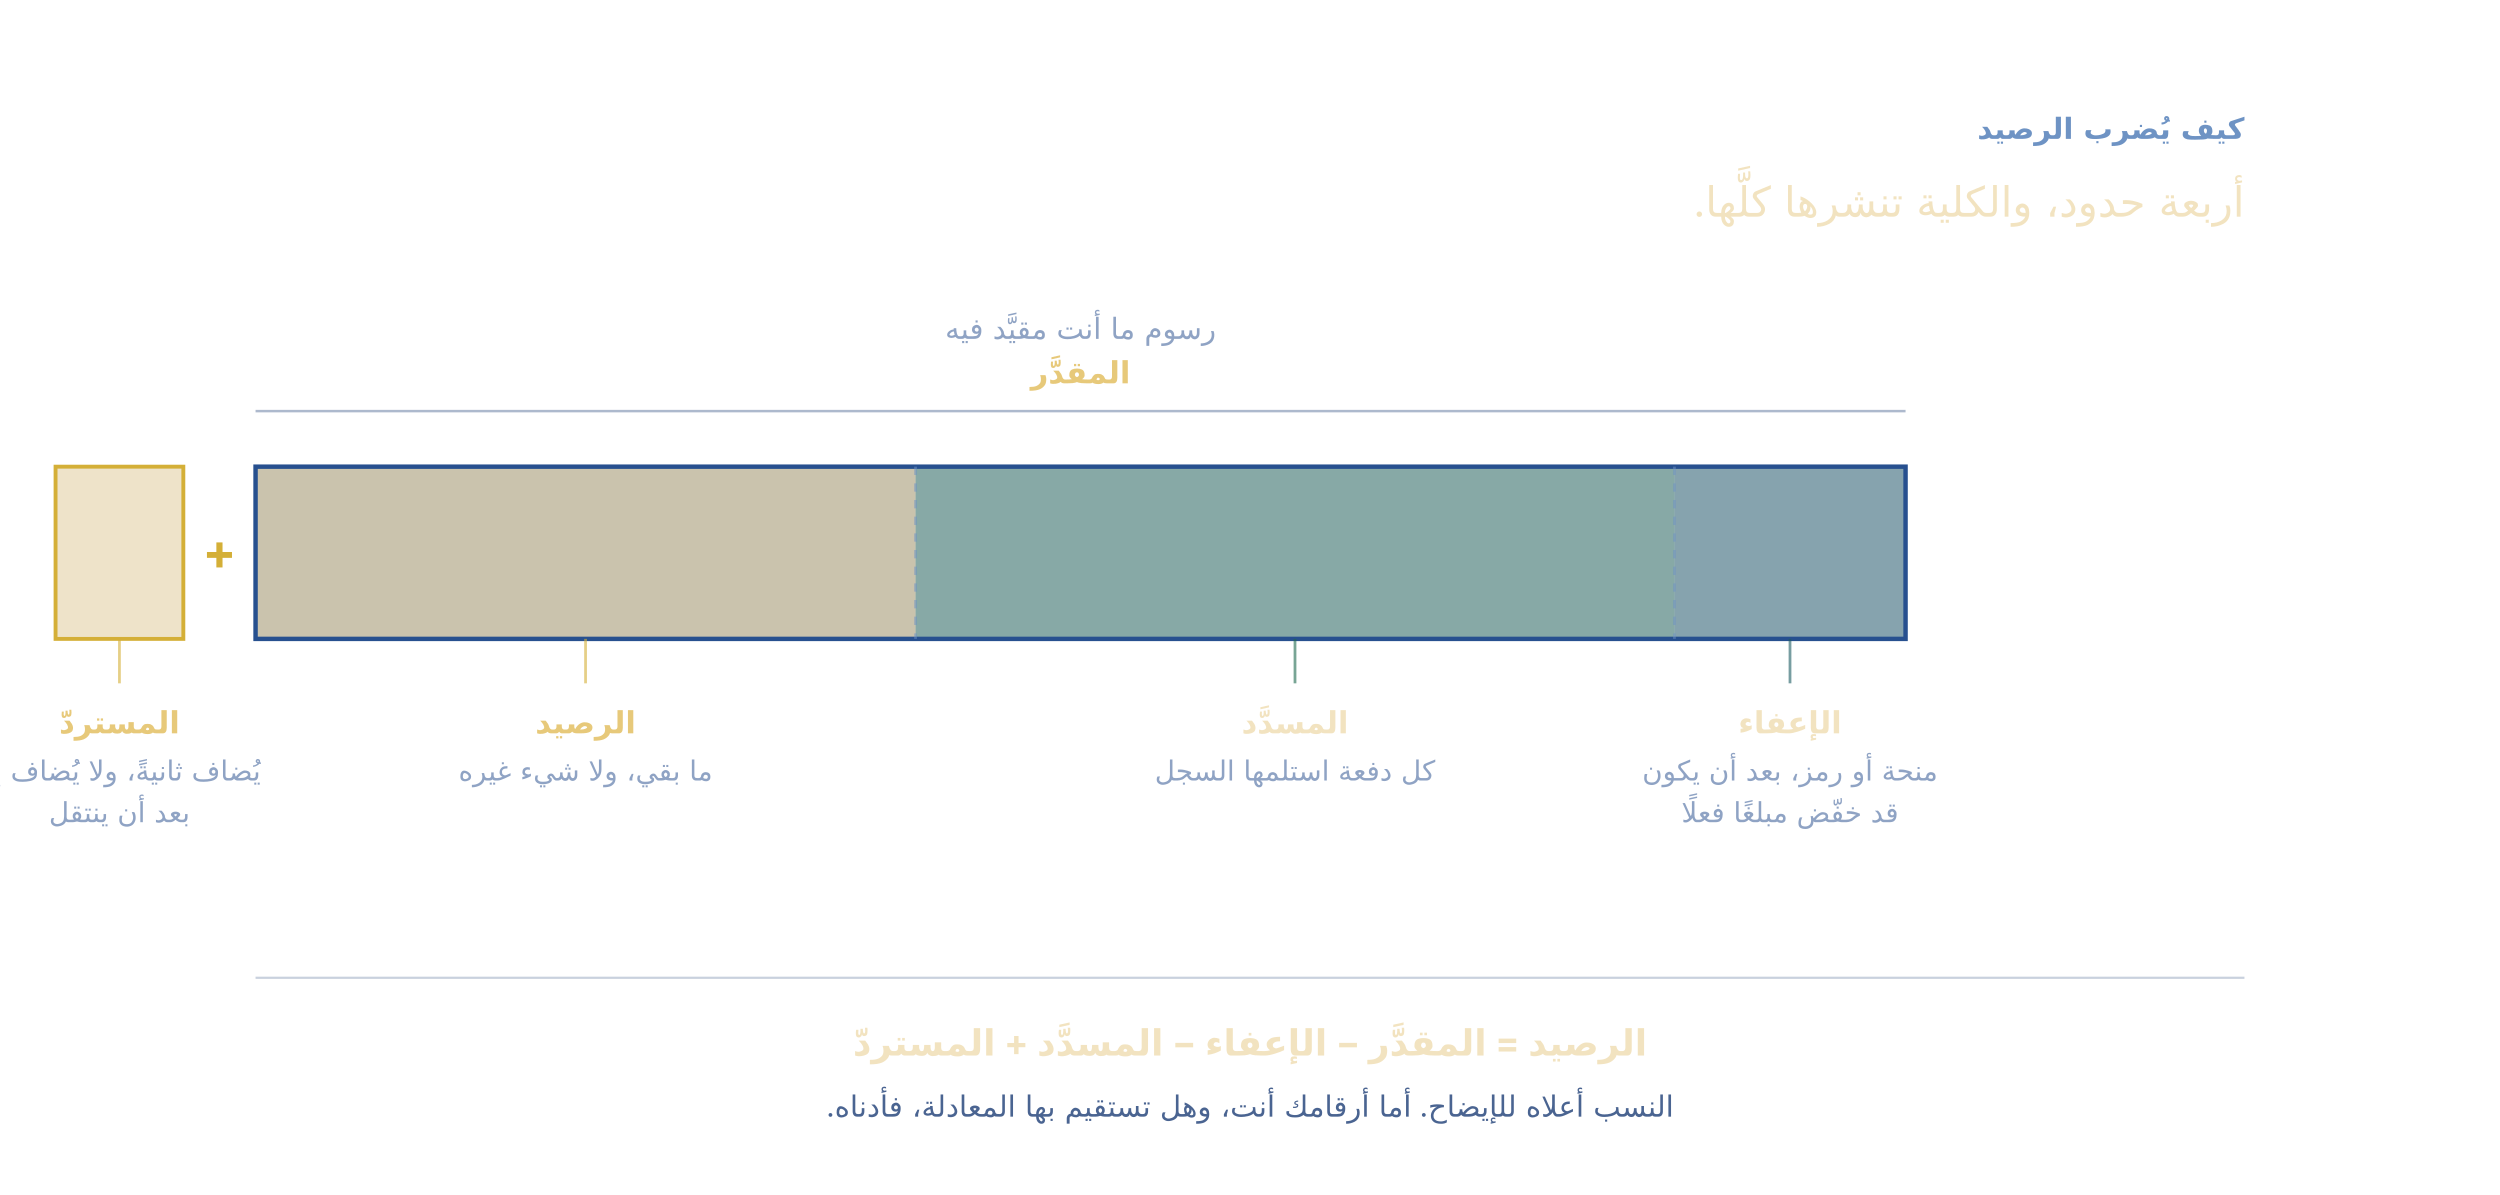
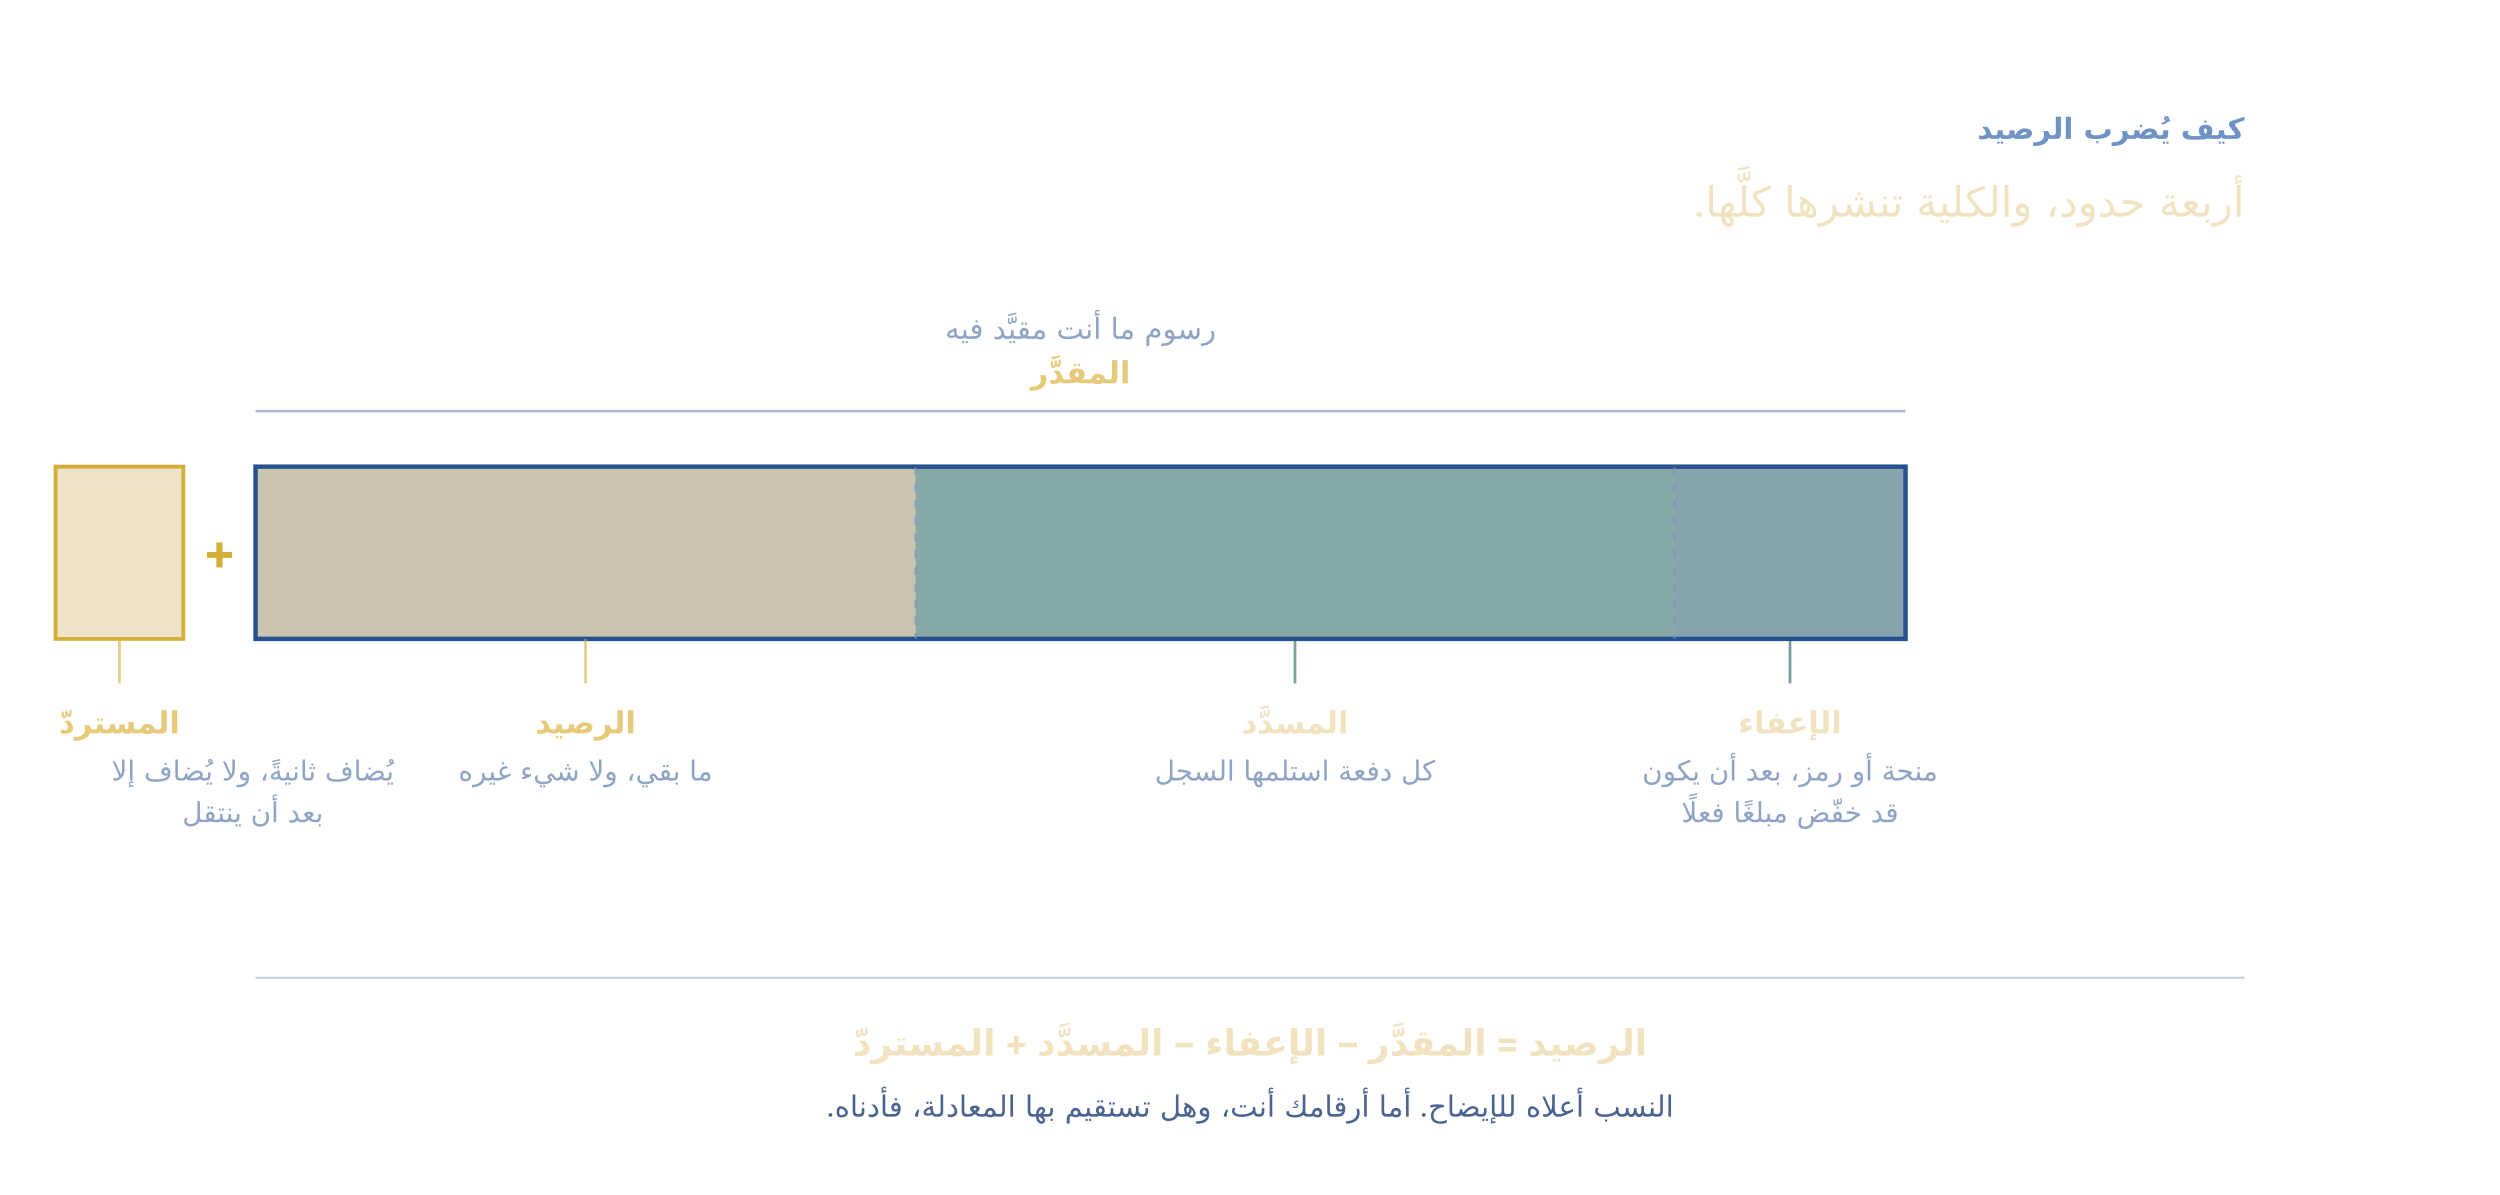
<svg xmlns="http://www.w3.org/2000/svg" viewBox="0 0 900 430" width="900" height="430" data-diagram="how-a-balance-is-struck" role="img" lang="ar" direction="ltr" aria-labelledby="how-a-balance-is-struck-title how-a-balance-is-struck-desc">
  <text x="808.0" y="50.0" text-anchor="end" font-family="Cairo, Inter, sans-serif" font-size="10.5" font-weight="700" fill="#6E93C4">⁧كيف يُضرب الرصيد⁩</text>
  <text x="808.0" y="78.0" text-anchor="end" font-family="Cairo, Inter, sans-serif" font-size="15" fill="#F2E3C0">⁧أربعة حدود، والكلية تنشرها كلَّها.⁩</text>
  <rect data-pop="" x="92.0" y="168.0" width="594.0" height="62.0" fill="#1F3D7A" fill-opacity="0.22" />
  <rect data-pop="" x="602.8" y="168.0" width="83.2" height="62.0" fill="#1D5C63" fill-opacity="0.4" />
  <rect data-pop="" x="329.6" y="168.0" width="273.2" height="62.0" fill="#1E6A4F" fill-opacity="0.4" />
  <rect data-pop="" x="92.0" y="168.0" width="237.6" height="62.0" fill="#C7A24A" fill-opacity="0.34" />
  <path data-draw="1200" d="M92.0 230.0L92.0 168.0L686.0 168.0L686.0 230.0Z" stroke="#27508F" stroke-width="1.6" stroke-linecap="butt" fill="none" />
  <path d="M602.8 168.0L602.8 230.0" stroke="#6E93C4" stroke-width="1" stroke-opacity="0.5" stroke-dasharray="3 3" fill="none" />
  <path d="M329.6 168.0L329.6 230.0" stroke="#6E93C4" stroke-width="1" stroke-opacity="0.5" stroke-dasharray="3 3" fill="none" />
  <path d="M686.0 148.0L92.0 148.0" stroke="#4A6491" stroke-width="0.9" stroke-opacity="0.45" fill="none" />
  <text data-pop="" x="389.0" y="138.0" text-anchor="middle" font-family="Cairo, Inter, sans-serif" font-size="11" font-weight="700" fill="#E7C97A">⁧المقدَّر⁩</text>
  <text data-pop="" x="389.0" y="122.0" text-anchor="middle" font-family="Cairo, Inter, sans-serif" font-size="10.5" fill="#8FA3C4">⁧رسوم ما أنت مقيَّد فيه⁩</text>
  <path d="M644.4 230.0L644.4 246.0" stroke="#1D5C63" stroke-width="1" stroke-opacity="0.6" fill="none" />
  <text data-pop="" x="644.4" y="264.0" text-anchor="middle" font-family="Cairo, Inter, sans-serif" font-size="11" font-weight="700" fill="#F2E3C0">⁧الإعفاء⁩</text>
  <text x="644.4" y="281.0" text-anchor="middle" font-family="Cairo, Inter, sans-serif" font-size="10" fill="#8FA3C4">⁧منحة أو رمز، بعد أن يكون⁩</text>
  <text x="644.4" y="296.0" text-anchor="middle" font-family="Cairo, Inter, sans-serif" font-size="10" fill="#8FA3C4">⁧قد خفّض مبلغًا فعلًا⁩</text>
  <path d="M466.2 230.0L466.2 246.0" stroke="#1E6A4F" stroke-width="1" stroke-opacity="0.6" fill="none" />
  <text data-pop="" x="466.2" y="264.0" text-anchor="middle" font-family="Cairo, Inter, sans-serif" font-size="11" font-weight="700" fill="#F2E3C0">⁧المسدَّد⁩</text>
  <text x="466.2" y="281.0" text-anchor="middle" font-family="Cairo, Inter, sans-serif" font-size="10" fill="#8FA3C4">⁧كل دفعة استلمها السجل⁩</text>
  <path d="M210.8 230.0L210.8 246.0" stroke="#D4AF37" stroke-width="1" stroke-opacity="0.6" fill="none" />
  <text data-pop="" x="210.8" y="264.0" text-anchor="middle" font-family="Cairo, Inter, sans-serif" font-size="11" font-weight="700" fill="#E7C97A">⁧الرصيد⁩</text>
  <text x="210.8" y="281.0" text-anchor="middle" font-family="Cairo, Inter, sans-serif" font-size="10" fill="#8FA3C4">⁧ما بقي، ولا شيء غيره⁩</text>
  <text data-pop="" x="79.0" y="205.0" text-anchor="middle" font-family="Cairo, Inter, sans-serif" font-size="18" font-weight="700" fill="#D4AF37" direction="ltr">+</text>
  <rect data-pop="" x="20.0" y="168.0" width="46.0" height="62.0" fill="#C7A24A" fill-opacity="0.3" />
  <path data-draw="900" d="M20.0 230.0L20.0 168.0L66.0 168.0L66.0 230.0Z" stroke="#D4AF37" stroke-width="1.4" stroke-linecap="butt" fill="none" />
  <path d="M43.0 230.0L43.0 246.0" stroke="#D4AF37" stroke-width="1" stroke-opacity="0.6" fill="none" />
  <text data-pop="" x="43.0" y="264.0" text-anchor="middle" font-family="Cairo, Inter, sans-serif" font-size="11" font-weight="700" fill="#E7C97A">⁧المستردّ⁩</text>
-   <text x="43.0" y="281.0" text-anchor="middle" font-family="Cairo, Inter, sans-serif" font-size="10" fill="#8FA3C4">⁧يُضاف ثانيةً، ولا يُضاف إلا⁩</text>
-   <text x="43.0" y="296.0" text-anchor="middle" font-family="Cairo, Inter, sans-serif" font-size="10" fill="#8FA3C4">⁧بعد أن ينتقل⁩</text>
+   <text x="91.0" y="281.0" text-anchor="middle" font-family="Cairo, Inter, sans-serif" font-size="10" fill="#8FA3C4">⁧يُضاف ثانيةً، ولا يُضاف إلا⁩</text>
+   <text x="91.0" y="296.0" text-anchor="middle" font-family="Cairo, Inter, sans-serif" font-size="10" fill="#8FA3C4">⁧بعد أن ينتقل⁩</text>
  <path d="M92.0 352.0L808.0 352.0" stroke="#4A6491" stroke-width="0.8" stroke-opacity="0.3" fill="none" />
  <text data-pop="" x="450.0" y="380.0" text-anchor="middle" font-family="Cairo, Inter, sans-serif" font-size="13" font-weight="700" fill="#F2E3C0">⁧الرصيد  =  المقدَّر  −  الإعفاء  −  المسدَّد  +  المستردّ⁩</text>
  <text x="450.0" y="402.0" text-anchor="middle" font-family="Cairo, Inter, sans-serif" font-size="10.5" fill="#4A6491">⁧النسب أعلاه للإيضاح. أما أرقامك أنت، وهل تستقيم بها المعادلة، فأدناه.⁩</text>
</svg>
